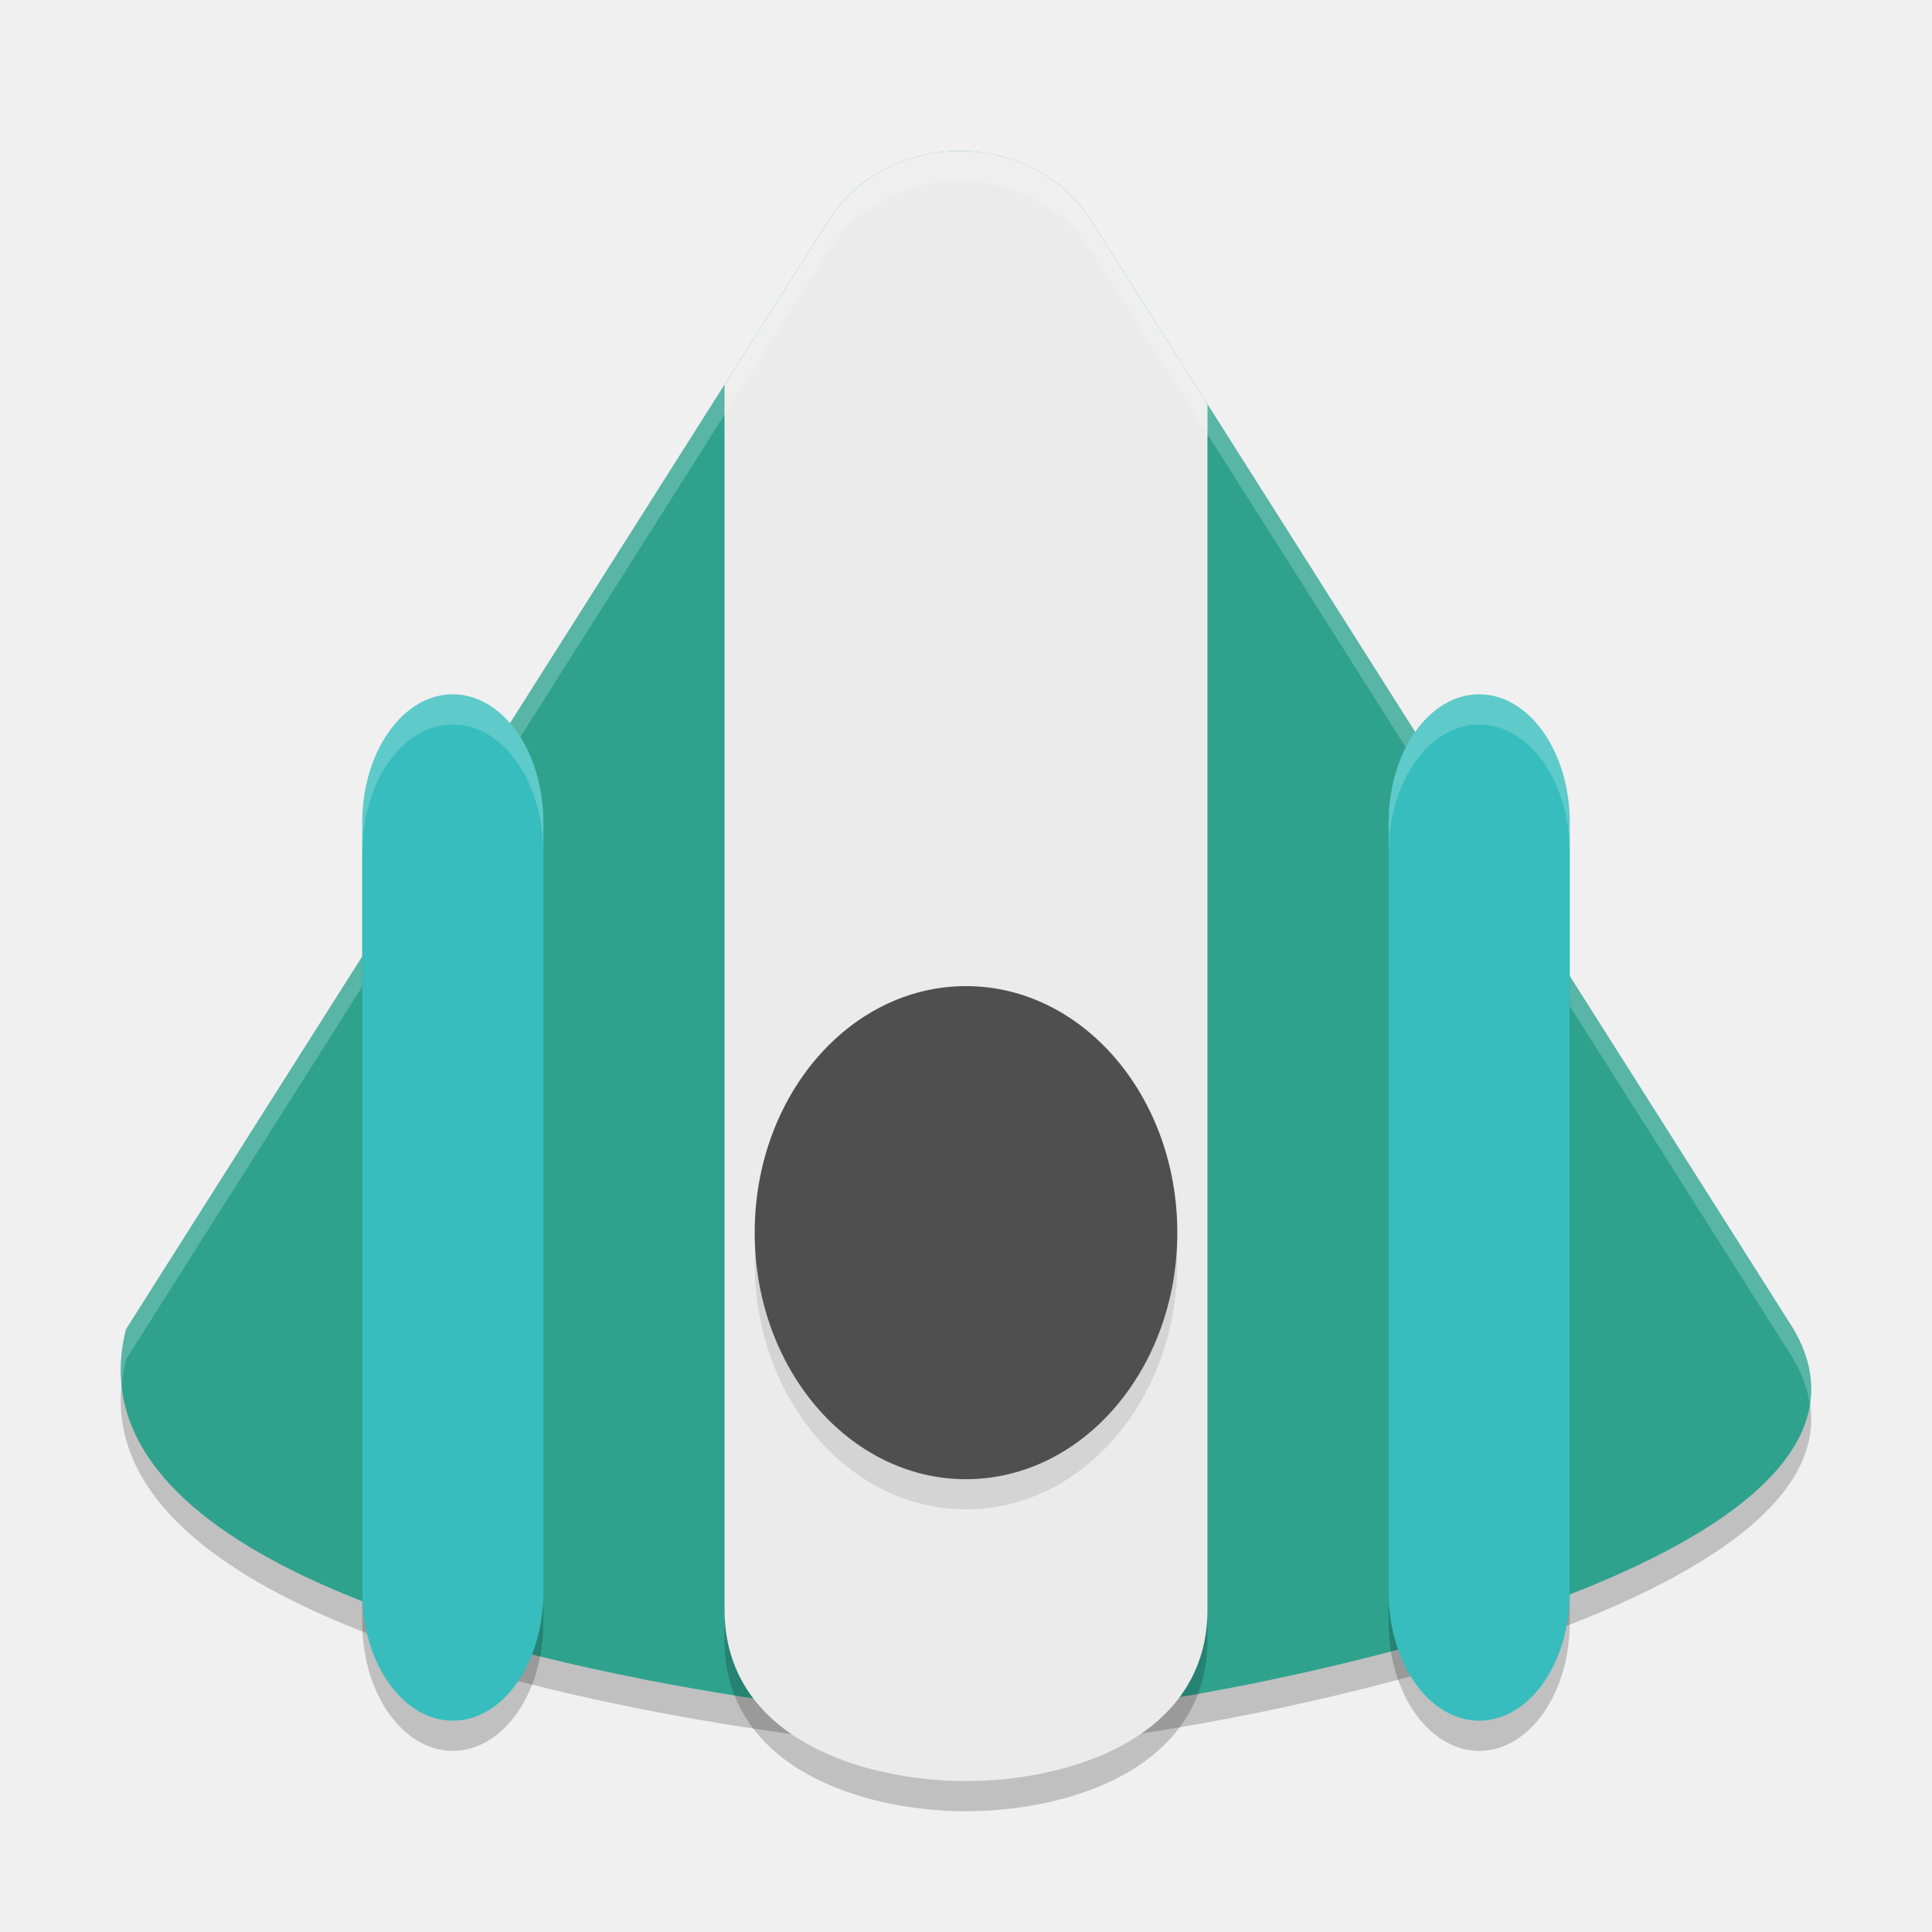
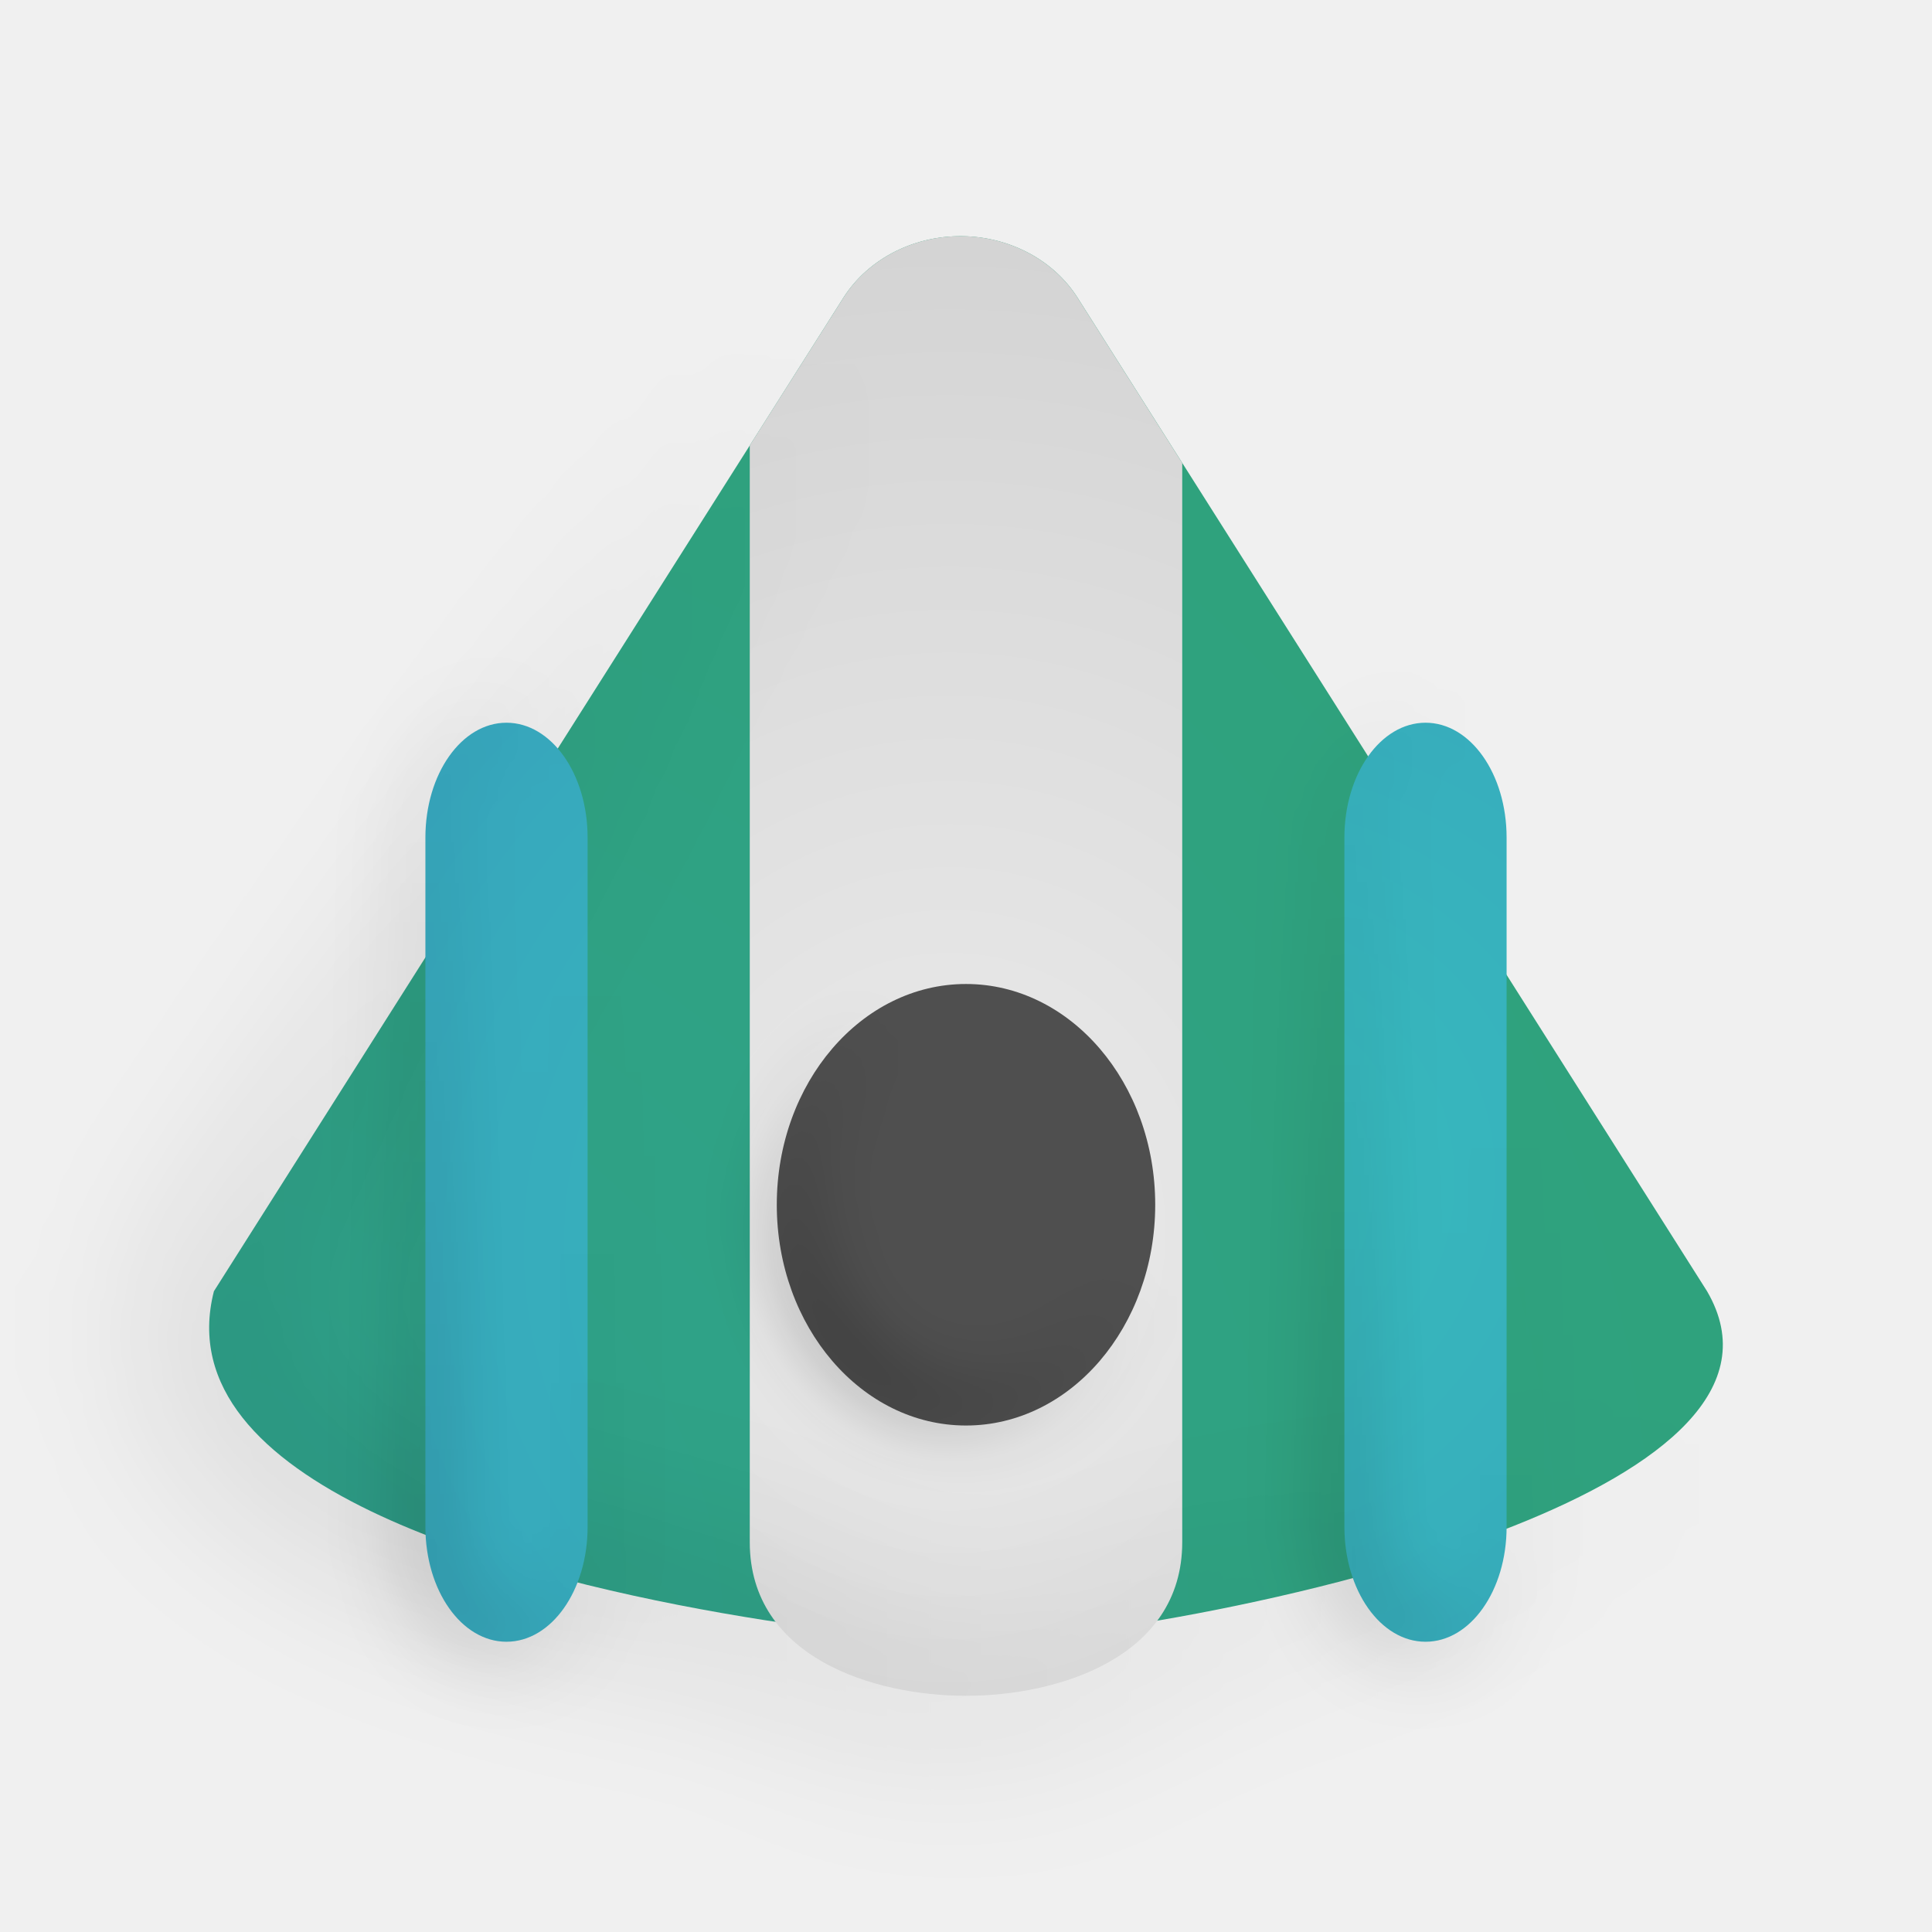
- <svg xmlns="http://www.w3.org/2000/svg" width="64" height="64" version="1.1">
-   <path d="m32.032 6.005c-1.871-0.081-3.634 0.797-4.571 2.275l-23.286 36.752c-0.906 3.556 1.787 6.201 5.813 8.14 7.553 3.638 19.801 4.794 21.807 4.825 3.307 0.07 13.328-1.445 20.484-4.288 5.442-2.162 9.227-5.093 7.136-8.677l-23.286-36.752c-0.852-1.345-2.396-2.202-4.098-2.275z" style="opacity:.2" />
-   <path d="m32.032 5.005c-1.871-0.081-3.634 0.797-4.571 2.275l-23.286 36.752c-0.906 3.556 1.787 6.201 5.813 8.14 7.553 3.638 19.801 4.794 21.807 4.825 3.307 0.07 13.328-1.445 20.484-4.288 5.442-2.162 9.227-5.093 7.136-8.677l-23.286-36.752c-0.852-1.345-2.396-2.202-4.098-2.275z" style="fill:#2fa28e" />
-   <path d="m32.094 6.008c-1.86-0.064-3.611 0.808-4.543 2.273l-3.477 5.469c-0.024 0.258-0.074 0.508-0.074 0.773v39.793c0 4.264 4.585 5.684 8 5.684 3.415 0 8-1.42 8-5.684v-39.793c0-0.132-0.017-0.26-0.023-0.391l-3.723-5.852c-0.763-1.2-2.09-1.978-3.578-2.191-0.195-0.026-0.382-0.073-0.582-0.082z" style="opacity:.2" />
-   <path d="m32.031 5.004c-1.871-0.081-3.634 0.799-4.57 2.277l-3.461 5.461v40.574c0 4.264 4.585 5.684 8 5.684 3.415 0 8-1.42 8-5.684v-39.926l-3.871-6.109c-0.852-1.345-2.396-2.204-4.098-2.277z" style="fill:#ebebeb" />
-   <rect x="12" y="24" width="6" height="34" rx="4.5" ry="4.25" style="opacity:.2" />
-   <path d="m32.033 5.006c-1.871-0.081-3.636 0.797-4.572 2.275l-23.285 36.75c-0.168 0.659-0.211 1.287-0.146 1.885 0.026-0.289 0.07-0.583 0.146-0.885l23.285-36.75c0.936-1.478 2.701-2.356 4.572-2.275 1.702 0.073 3.246 0.931 4.098 2.275l23.285 36.75c0.301 0.516 0.467 1.017 0.537 1.506 0.128-0.795-0.027-1.631-0.537-2.506l-23.285-36.75c-0.852-1.345-2.396-2.202-4.098-2.275z" style="fill:#ffffff;opacity:.2" />
-   <rect x="12" y="23" width="6" height="34" rx="4.5" ry="4.25" style="fill:#37bdbd" />
-   <ellipse cx="32" cy="41.833" rx="7" ry="8.167" style="opacity:.1" />
-   <ellipse cx="32" cy="40.833" rx="7" ry="8.167" style="fill:#4f4f4f" />
-   <rect x="46" y="24" width="6" height="34" rx="4.5" ry="4.25" style="opacity:.2" />
-   <rect x="46" y="23" width="6" height="34" rx="4.5" ry="4.25" style="fill:#37bdbd" />
-   <path d="m15 23c-1.662 0-3 1.895-3 4.25v1c0-2.354 1.338-4.25 3-4.25s3 1.895 3 4.25v-1c0-2.354-1.338-4.25-3-4.25z" style="fill:#ffffff;opacity:.2" />
-   <path d="m49 23c-1.662 0-3 1.895-3 4.25v1c0-2.354 1.338-4.25 3-4.25s3 1.895 3 4.25v-1c0-2.354-1.338-4.25-3-4.25z" style="fill:#ffffff;opacity:.2" />
+ <svg xmlns="http://www.w3.org/2000/svg" xmlns:xlink="http://www.w3.org/1999/xlink" width="64" height="64" version="1.1" id="svg8">
+   <defs id="defs8">
+     <linearGradient id="linearGradient19">
+       <stop style="stop-color:#ebebeb;stop-opacity:1;" offset="0" id="stop20" />
+       <stop style="stop-color:#cfcfcf;stop-opacity:1;" offset="1" id="stop21" />
+     </linearGradient>
+     <linearGradient id="linearGradient17">
+       <stop style="stop-color:#37bdbd;stop-opacity:1;" offset="0" id="stop18" />
+       <stop style="stop-color:#3794bd;stop-opacity:1;" offset="1" id="stop19" />
+     </linearGradient>
+     <linearGradient id="linearGradient16">
+       <stop style="stop-color:#2fa28e;stop-opacity:1;" offset="0" id="stop16" />
+       <stop style="stop-color:#2fa278;stop-opacity:1;" offset="1" id="stop17" />
+     </linearGradient>
+     <linearGradient id="linearGradient13">
+       <stop style="stop-color:#000000;stop-opacity:1;" offset="0" id="stop13" />
+       <stop style="stop-color:#000000;stop-opacity:0;" offset="1" id="stop14" />
+     </linearGradient>
+     <linearGradient id="linearGradient10">
+       <stop style="stop-color:#000000;stop-opacity:1;" offset="0" id="stop10" />
+       <stop style="stop-color:#000000;stop-opacity:0;" offset="1" id="stop11" />
+     </linearGradient>
+     <linearGradient id="linearGradient8">
+       <stop style="stop-color:#000000;stop-opacity:1;" offset="0" id="stop8" />
+       <stop style="stop-color:#000000;stop-opacity:0;" offset="1" id="stop9" />
+     </linearGradient>
+     <radialGradient xlink:href="#linearGradient8" id="radialGradient9" cx="0.287" cy="64.021" fx="0.287" fy="64.021" r="31.899" gradientTransform="matrix(1.870801,0,0,1.885567,-0.2502269,-57.69698)" gradientUnits="userSpaceOnUse" />
+     <filter style="color-interpolation-filters:sRGB" id="filter9" x="-0.137" y="-0.142" width="1.274" height="1.284">
+       <feGaussianBlur stdDeviation="3.073" id="feGaussianBlur9" />
+     </filter>
+     <radialGradient xlink:href="#linearGradient10" id="radialGradient11" cx="25.028" cy="47.165" fx="25.028" fy="47.165" r="9.37" gradientTransform="matrix(1.4662,0,0,1.629709,-11.66782,-28.89086)" gradientUnits="userSpaceOnUse" />
+     <filter style="color-interpolation-filters:sRGB" id="filter11" x="-0.261" y="-0.224" width="1.523" height="1.448">
+       <feGaussianBlur stdDeviation="1.24" id="feGaussianBlur11" />
+     </filter>
+     <radialGradient xlink:href="#linearGradient13" id="radialGradient14" cx="44.135" cy="41.996" fx="44.135" fy="41.996" r="2.687" gradientTransform="matrix(2.464794,0,0,13.96537,-64.64904,-531.2731)" gradientUnits="userSpaceOnUse" />
+     <radialGradient xlink:href="#linearGradient13" id="radialGradient15" cx="13.538" cy="41.9" fx="13.538" fy="41.9" r="2.687" gradientTransform="matrix(2.665844,-5.5000873e-6,3.1163166e-5,15.10451,-22.55277,-578.2122)" gradientUnits="userSpaceOnUse" />
+     <filter style="color-interpolation-filters:sRGB" id="filter15" x="-0.611" y="-0.108" width="2.222" height="1.216">
+       <feGaussianBlur stdDeviation="1.305" id="feGaussianBlur15" />
+     </filter>
+     <filter style="color-interpolation-filters:sRGB" id="filter16" x="-0.611" y="-0.108" width="2.222" height="1.216">
+       <feGaussianBlur stdDeviation="1.305" id="feGaussianBlur16" />
+     </filter>
+     <radialGradient xlink:href="#linearGradient16" id="radialGradient17" cx="3.956" cy="56.899" fx="3.956" fy="56.899" r="25.072" gradientTransform="matrix(2.622324,-0.7026495,0.6524602,2.435015,-43.54204,-80.71425)" gradientUnits="userSpaceOnUse" />
+     <radialGradient xlink:href="#linearGradient17" id="radialGradient19" cx="33.858" cy="39.998" fx="33.858" fy="39.998" r="17.908" gradientTransform="matrix(2.994716,-0.8024317,0.6820538,2.545459,-90.54224,-34.84714)" gradientUnits="userSpaceOnUse" />
+     <radialGradient xlink:href="#linearGradient19" id="radialGradient21" cx="31.46" cy="34.606" fx="31.46" fy="34.606" r="7.163" gradientTransform="matrix(5.082463,0,0,5.551888,-128.4341,-151.3311)" gradientUnits="userSpaceOnUse" />
+   </defs>
+   <path d="M 32.029,7.828 C 30.354,7.756 28.775,8.542 27.936,9.866 L 7.086,42.774 c -0.811,3.184 1.6,5.552 5.205,7.289 6.763,3.258 17.73,4.293 19.526,4.32 2.961,0.063 11.935,-1.294 18.341,-3.84 4.873,-1.936 8.262,-4.56 6.39,-7.77 L 35.698,9.866 C 34.935,8.662 33.553,7.894 32.029,7.828 Z" style="fill:url(#radialGradient17);stroke-width:0.895" id="path2" />
+   <path d="m 32.028,7.827 c -1.675,-0.072 -3.254,0.716 -4.092,2.039 L 24.837,14.756 V 51.087 c 0,3.818 4.105,5.089 7.163,5.089 3.058,0 7.163,-1.272 7.163,-5.089 V 15.337 L 35.697,9.866 c -0.763,-1.204 -2.145,-1.973 -3.669,-2.039 z" style="fill:url(#radialGradient21);stroke-width:0.895" id="path4" />
+   <path id="path2-7" style="mix-blend-mode:normal;fill:none;stroke:url(#radialGradient9);stroke-width:0.6;stroke-dasharray:none;stroke-opacity:1;filter:url(#filter9)" d="m 32.031,5.004 c -1.403,-0.06 -2.744,0.419 -3.723,1.285 -0.082,0.073 -0.155,0.156 -0.232,0.234 -0.075,0.077 -0.157,0.149 -0.227,0.23 -3.02e-4,3.531e-4 3.03e-4,0.002 0,0.002 -0.141,0.165 -0.272,0.339 -0.389,0.523 -2.82e-4,4.438e-4 2.81e-4,0.002 0,0.002 L 24,12.742 4.176,44.031 c -0.906,3.556 1.786,6.201 5.812,8.141 4.395,2.117 10.339,3.377 14.971,4.08 1.524,2.004 4.582,2.748 7.041,2.748 2.477,0 5.563,-0.755 7.074,-2.793 4.163,-0.711 9.133,-1.88 13.205,-3.498 5.442,-2.162 9.227,-5.094 7.137,-8.678 L 36.131,7.279 C 35.918,6.943 35.66,6.638 35.369,6.367 35.224,6.232 35.07,6.105 34.908,5.988 c -4.44e-4,-3.213e-4 -0.002,3.211e-4 -0.002,0 -0.162,-0.117 -0.33,-0.224 -0.506,-0.322 -5.1e-4,-2.831e-4 -0.001,2.828e-4 -0.002,0 -0.352,-0.196 -0.73,-0.353 -1.127,-0.465 -6.08e-4,-1.709e-4 -0.001,1.707e-4 -0.002,0 -0.043,-0.012 -0.089,-0.018 -0.133,-0.029 -0.337,-0.086 -0.685,-0.142 -1.041,-0.162 -0.022,-0.001 -0.043,-0.005 -0.064,-0.006 z" transform="matrix(0.8954142,0,0,0.8954142,3.34684,3.346682)" />
+   <ellipse cx="32" cy="39.909" rx="6.268" ry="7.313" style="fill:#4f4f4f;stroke-width:0.895" id="ellipse6" />
+   <ellipse cx="32" cy="39.909" rx="6.268" ry="7.313" style="fill:none;stroke:url(#radialGradient11);stroke-width:0.6;stroke-dasharray:none;stroke-opacity:1;filter:url(#filter11)" id="ellipse6-3" transform="matrix(0.9185059,0,0,0.9185059,2.607819,3.252359)" />
+   <path id="rect5" style="fill:url(#radialGradient19);stroke-width:0.895" d="M 16.777 23.941 C 15.289 23.941 14.092 25.638 14.092 27.746 L 14.092 50.58 C 14.092 52.688 15.289 54.385 16.777 54.385 C 18.266 54.385 19.465 52.688 19.465 50.58 L 19.465 27.746 C 19.465 25.638 18.266 23.941 16.777 23.941 z M 47.223 23.941 C 45.734 23.941 44.535 25.638 44.535 27.746 L 44.535 50.58 C 44.535 52.688 45.734 54.385 47.223 54.385 C 48.711 54.385 49.908 52.688 49.908 50.58 L 49.908 27.746 C 49.908 25.638 48.711 23.941 47.223 23.941 z " />
+   <path style="fill:none;stroke-width:0.3;stroke:url(#radialGradient14);filter:url(#filter15);stroke-dasharray:none" d="m 47.223,23.941 c -1.488,0 -2.688,1.696 -2.688,3.805 v 22.834 c 0,2.108 1.199,3.805 2.688,3.805 1.488,0 2.686,-1.696 2.686,-3.805 V 27.746 c 0,-2.108 -1.197,-3.805 -2.686,-3.805 z" id="path13" />
+   <path style="fill:none;stroke-width:0.3;stroke:url(#radialGradient15);filter:url(#filter16);stroke-dasharray:none" d="m 16.777,23.941 c -1.488,0 -2.686,1.696 -2.686,3.805 v 22.834 c 0,2.108 1.197,3.805 2.686,3.805 1.488,0 2.688,-1.696 2.688,-3.805 V 27.746 c 0,-2.108 -1.199,-3.805 -2.688,-3.805 z" id="rect5-5" />
</svg>
